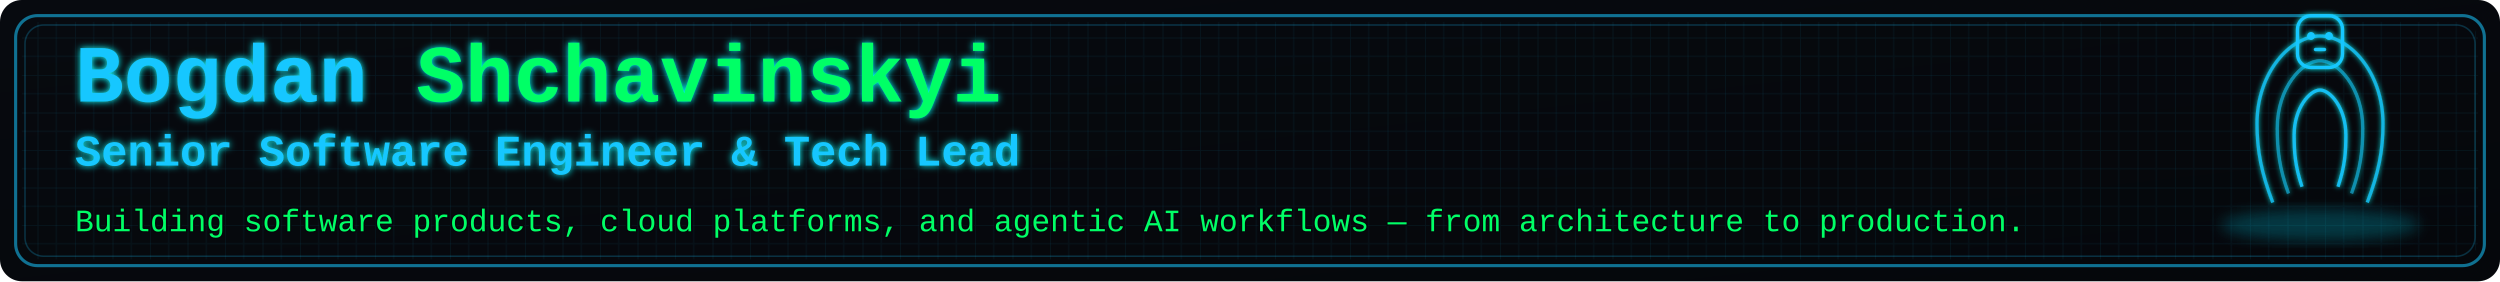
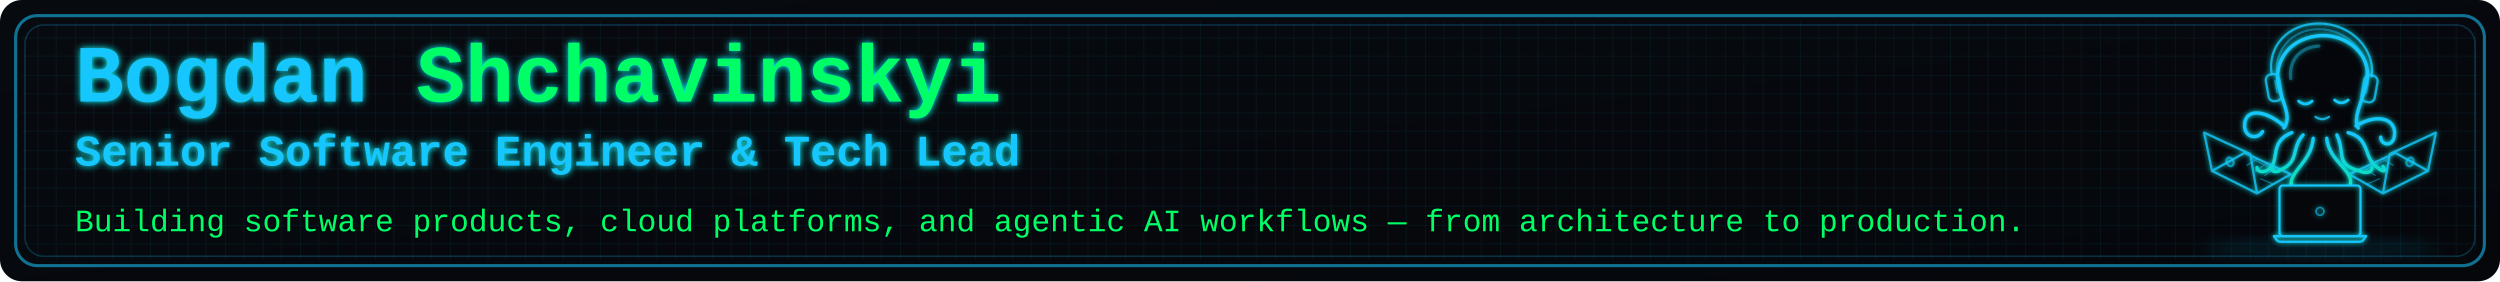
<svg xmlns="http://www.w3.org/2000/svg" viewBox="0 0 1600 180" role="img" aria-label="Bogdan Shchavinskyi — Senior Software Engineer &amp; Tech Lead — Building software products, cloud platforms, and agentic AI workflows — from architecture to production.">
  <defs>
    <linearGradient id="bg" x1="0" y1="0" x2="1" y2="1">
      <stop offset="0" stop-color="#070A0F" />
      <stop offset="1" stop-color="#05070B" />
    </linearGradient>
    <pattern id="grid" width="24" height="24" patternUnits="userSpaceOnUse">
      <path d="M24 0H0V24" fill="none" stroke="#18C7FF" stroke-opacity="0.08" stroke-width="1" />
      <path d="M12 0V24M0 12H24" fill="none" stroke="#18C7FF" stroke-opacity="0.05" stroke-width="1" />
    </pattern>
    <filter id="glow" x="-30%" y="-30%" width="160%" height="160%">
      <feGaussianBlur stdDeviation="2.4" result="b" />
      <feColorMatrix in="b" type="matrix" values="1 0 0 0 0                 0 1 0 0 0.9                 0 0 1 0 1                 0 0 0 1 0" result="c" />
      <feMerge>
        <feMergeNode in="c" />
        <feMergeNode in="SourceGraphic" />
      </feMerge>
    </filter>
    <filter id="soft" x="-20%" y="-20%" width="140%" height="140%">
      <feGaussianBlur stdDeviation="6" />
    </filter>
+     <linearGradient id="octopus-stroke" x1="0" y1="20" x2="0" y2="194" gradientUnits="userSpaceOnUse">
+       <stop offset="0" stop-color="#18C7FF" />
+       <stop offset="0.5" stop-color="#18C7FF" />
+       <stop offset="1" stop-color="#00FF66" />
+     </linearGradient>
  </defs>
  <rect width="1600" height="180" rx="14" fill="url(#bg)" />
  <rect x="14" y="14" width="1572" height="152" rx="12" fill="url(#grid)" />
  <rect x="10" y="10" width="1580" height="160" rx="14" fill="none" stroke="#18C7FF" stroke-opacity="0.55" stroke-width="2" />
  <rect x="16" y="16" width="1568" height="148" rx="12" fill="none" stroke="#18C7FF" stroke-opacity="0.22" stroke-width="1" />
  <g font-family="ui-monospace, SFMono-Regular, Menlo, Monaco, Consolas, Liberation Mono, monospace">
    <text filter="url(#glow)" x="48" y="65" font-size="52" font-weight="900" fill="#18C7FF">
      Bogdan
      <tspan fill="#00FF66">Shchavinskyi</tspan>
    </text>
    <text filter="url(#glow)" x="48" y="106" font-size="28" font-weight="700" fill="#18C7FF">
      Senior Software Engineer &amp; Tech Lead
    </text>
    <text x="48" y="148" font-size="20" fill="#00FF66" stroke="#05070B" stroke-width="2" paint-order="stroke fill" stroke-linejoin="round">
      Building software products, cloud platforms, and agentic AI workflows — from architecture to
      production.
    </text>
  </g>
-   <g transform="translate(1420 0) scale(0.72)" filter="url(#glow)">
-     <ellipse cx="90" cy="200" rx="88" ry="14" fill="#18C7FF" fill-opacity="0.12" filter="url(#soft)" />
-     <path d="M48 180c-10-26-14-46-14-70 0-46 30-78 56-78s56 32 56 78c0 24-4 44-14 70" fill="none" stroke="#18C7FF" stroke-width="3" stroke-opacity="0.8" />
-     <path d="M62 172c-8-22-10-38-10-58 0-36 22-60 38-60s38 24 38 60c0 20-2 36-10 58" fill="none" stroke="#18C7FF" stroke-width="3" stroke-opacity="0.55" />
-     <path d="M74 166c-6-18-7-30-7-46 0-24 14-40 23-40s23 16 23 40c0 16-1 28-7 46" fill="none" stroke="#18C7FF" stroke-opacity="0.9" stroke-width="3" />
-     <rect x="70" y="14" width="40" height="46" rx="12" fill="none" stroke="#18C7FF" stroke-width="3" />
-     <circle cx="82" cy="32" r="3.5" fill="#18C7FF" />
-     <circle cx="98" cy="32" r="3.5" fill="#18C7FF" />
-     <path d="M86 44h8" stroke="#18C7FF" stroke-width="3" stroke-linecap="round" />
+   <g id="octopus" transform="translate(1420 10) scale(0.72)">
+     <ellipse cx="90" cy="207" rx="104" ry="9" fill="#18C7FF" fill-opacity="0.1" filter="url(#soft)" />
+     <g fill="#05070B" fill-opacity="0.95">
+       <path d="M58 100C64 91 59 82 55 69C46 45 60 21 88 18C114 15 138 36 131 61C127 78 119 91 124 100" />
+       <path d="M23 122L64 141L34 158L-6 138ZM-13 104L28 123L34 158L-6 138Z" />
+       <path d="M157 122L116 141L146 158L186 138ZM152 123L193 104L186 138L146 158Z" />
+       <rect x="43" y="52" width="12" height="24" rx="5" transform="rotate(-10 49 64)" />
+       <rect x="128" y="53" width="12" height="24" rx="5" transform="rotate(10 134 65)" />
+     </g>
+     <g filter="url(#glow)" fill="none" stroke-linecap="round" stroke-linejoin="round">
+       <g stroke="#18C7FF" stroke-width="2" stroke-opacity="0.8">
+         <path d="M23 122L64 141L34 158L-6 138ZM-13 104L28 123L34 158L-6 138Z" />
+         <path d="M157 122L116 141L146 158L186 138ZM152 123L193 104L186 138L146 158Z" />
+         <ellipse cx="10" cy="130" rx="3" ry="4" transform="rotate(-25 10 130)" stroke-opacity="0.6" />
+         <ellipse cx="170" cy="130" rx="3" ry="4" transform="rotate(25 170 130)" stroke-opacity="0.6" />
+       </g>
+       <g stroke="#18C7FF" stroke-width="1.1" stroke-opacity="0.45">
+         <path d="M29 127L54 139M35 127L25 133M43 131L33 138M51 135L41 142M37 145L49 150" />
+         <path d="M126 139L151 127M145 127L155 133M137 131L147 138M129 135L139 142M131 150L143 145" />
+       </g>
+       <g stroke="url(#octopus-stroke)" stroke-width="3">
+         <path d="M58 100C64 91 59 82 55 69C46 45 60 21 88 18C114 15 138 36 131 61C127 78 119 91 124 100" />
+         <path d="M64 56C62 39 73 28 89 27" stroke-opacity="0.35" />
+         <path d="M58 98C39 82 22 83 23 99C24 109 35 110 39 103" />
+         <path d="M65 104C44 112 55 130 44 137C40 140 34 139 34 135" />
+         <path d="M75 106C64 118 72 130 55 137C51 140 47 139 47 135" />
+         <path d="M84 109C82 132 60 139 65 154C67 161 79 164 82 160" />
+         <path d="M122 98C142 86 159 92 156 108C154 117 144 115 144 108" />
+         <path d="M115 104C135 109 128 126 141 135C147 140 149 138 146 134" />
+         <path d="M105 106C113 123 103 132 125 138C131 141 137 139 136 135" />
+         <path d="M96 109C98 131 123 138 116 153C112 160 103 165 100 161" />
+         <path d="M71 76Q77 81 83 76M103 75Q109 80 115 75" stroke-width="2.5" />
+         <path d="M86 90Q92 94 98 90" stroke-width="2" stroke-opacity="0.8" />
+       </g>
+       <g stroke="#18C7FF" stroke-width="2" stroke-opacity="0.8">
+         <path d="M47 52C43 27 62 7 89 7C117 7 139 29 136 54" />
+         <path d="M52 52C49 31 65 12 89 12C112 12 134 31 131 54" stroke-opacity="0.4" />
+         <rect x="43" y="52" width="12" height="24" rx="5" transform="rotate(-10 49 64)" />
+         <rect x="128" y="53" width="12" height="24" rx="5" transform="rotate(10 134 65)" />
+         <path d="M51 58V69" transform="rotate(-10 49 64)" stroke-width="1.2" stroke-opacity="0.5" />
+         <path d="M132 59V70" transform="rotate(10 134 65)" stroke-width="1.2" stroke-opacity="0.5" />
+       </g>
+     </g>
+     <g id="front-laptop">
+       <rect x="54" y="151" width="72" height="45" rx="3" fill="#05070B" />
+       <path d="M49 196H131L128 200Q127 201 124 201H56Q53 201 52 200Z" fill="#05070B" />
+       <g filter="url(#glow)" fill="none" stroke="#18C7FF" stroke-width="2" stroke-linejoin="round">
+         <rect x="54" y="151" width="72" height="45" rx="3" />
+         <path d="M49 196H131L128 200Q127 201 124 201H56Q53 201 52 200Z" />
+         <circle cx="90" cy="174" r="3.5" stroke-width="1.5" stroke-opacity="0.6" />
+       </g>
+     </g>
  </g>
</svg>
